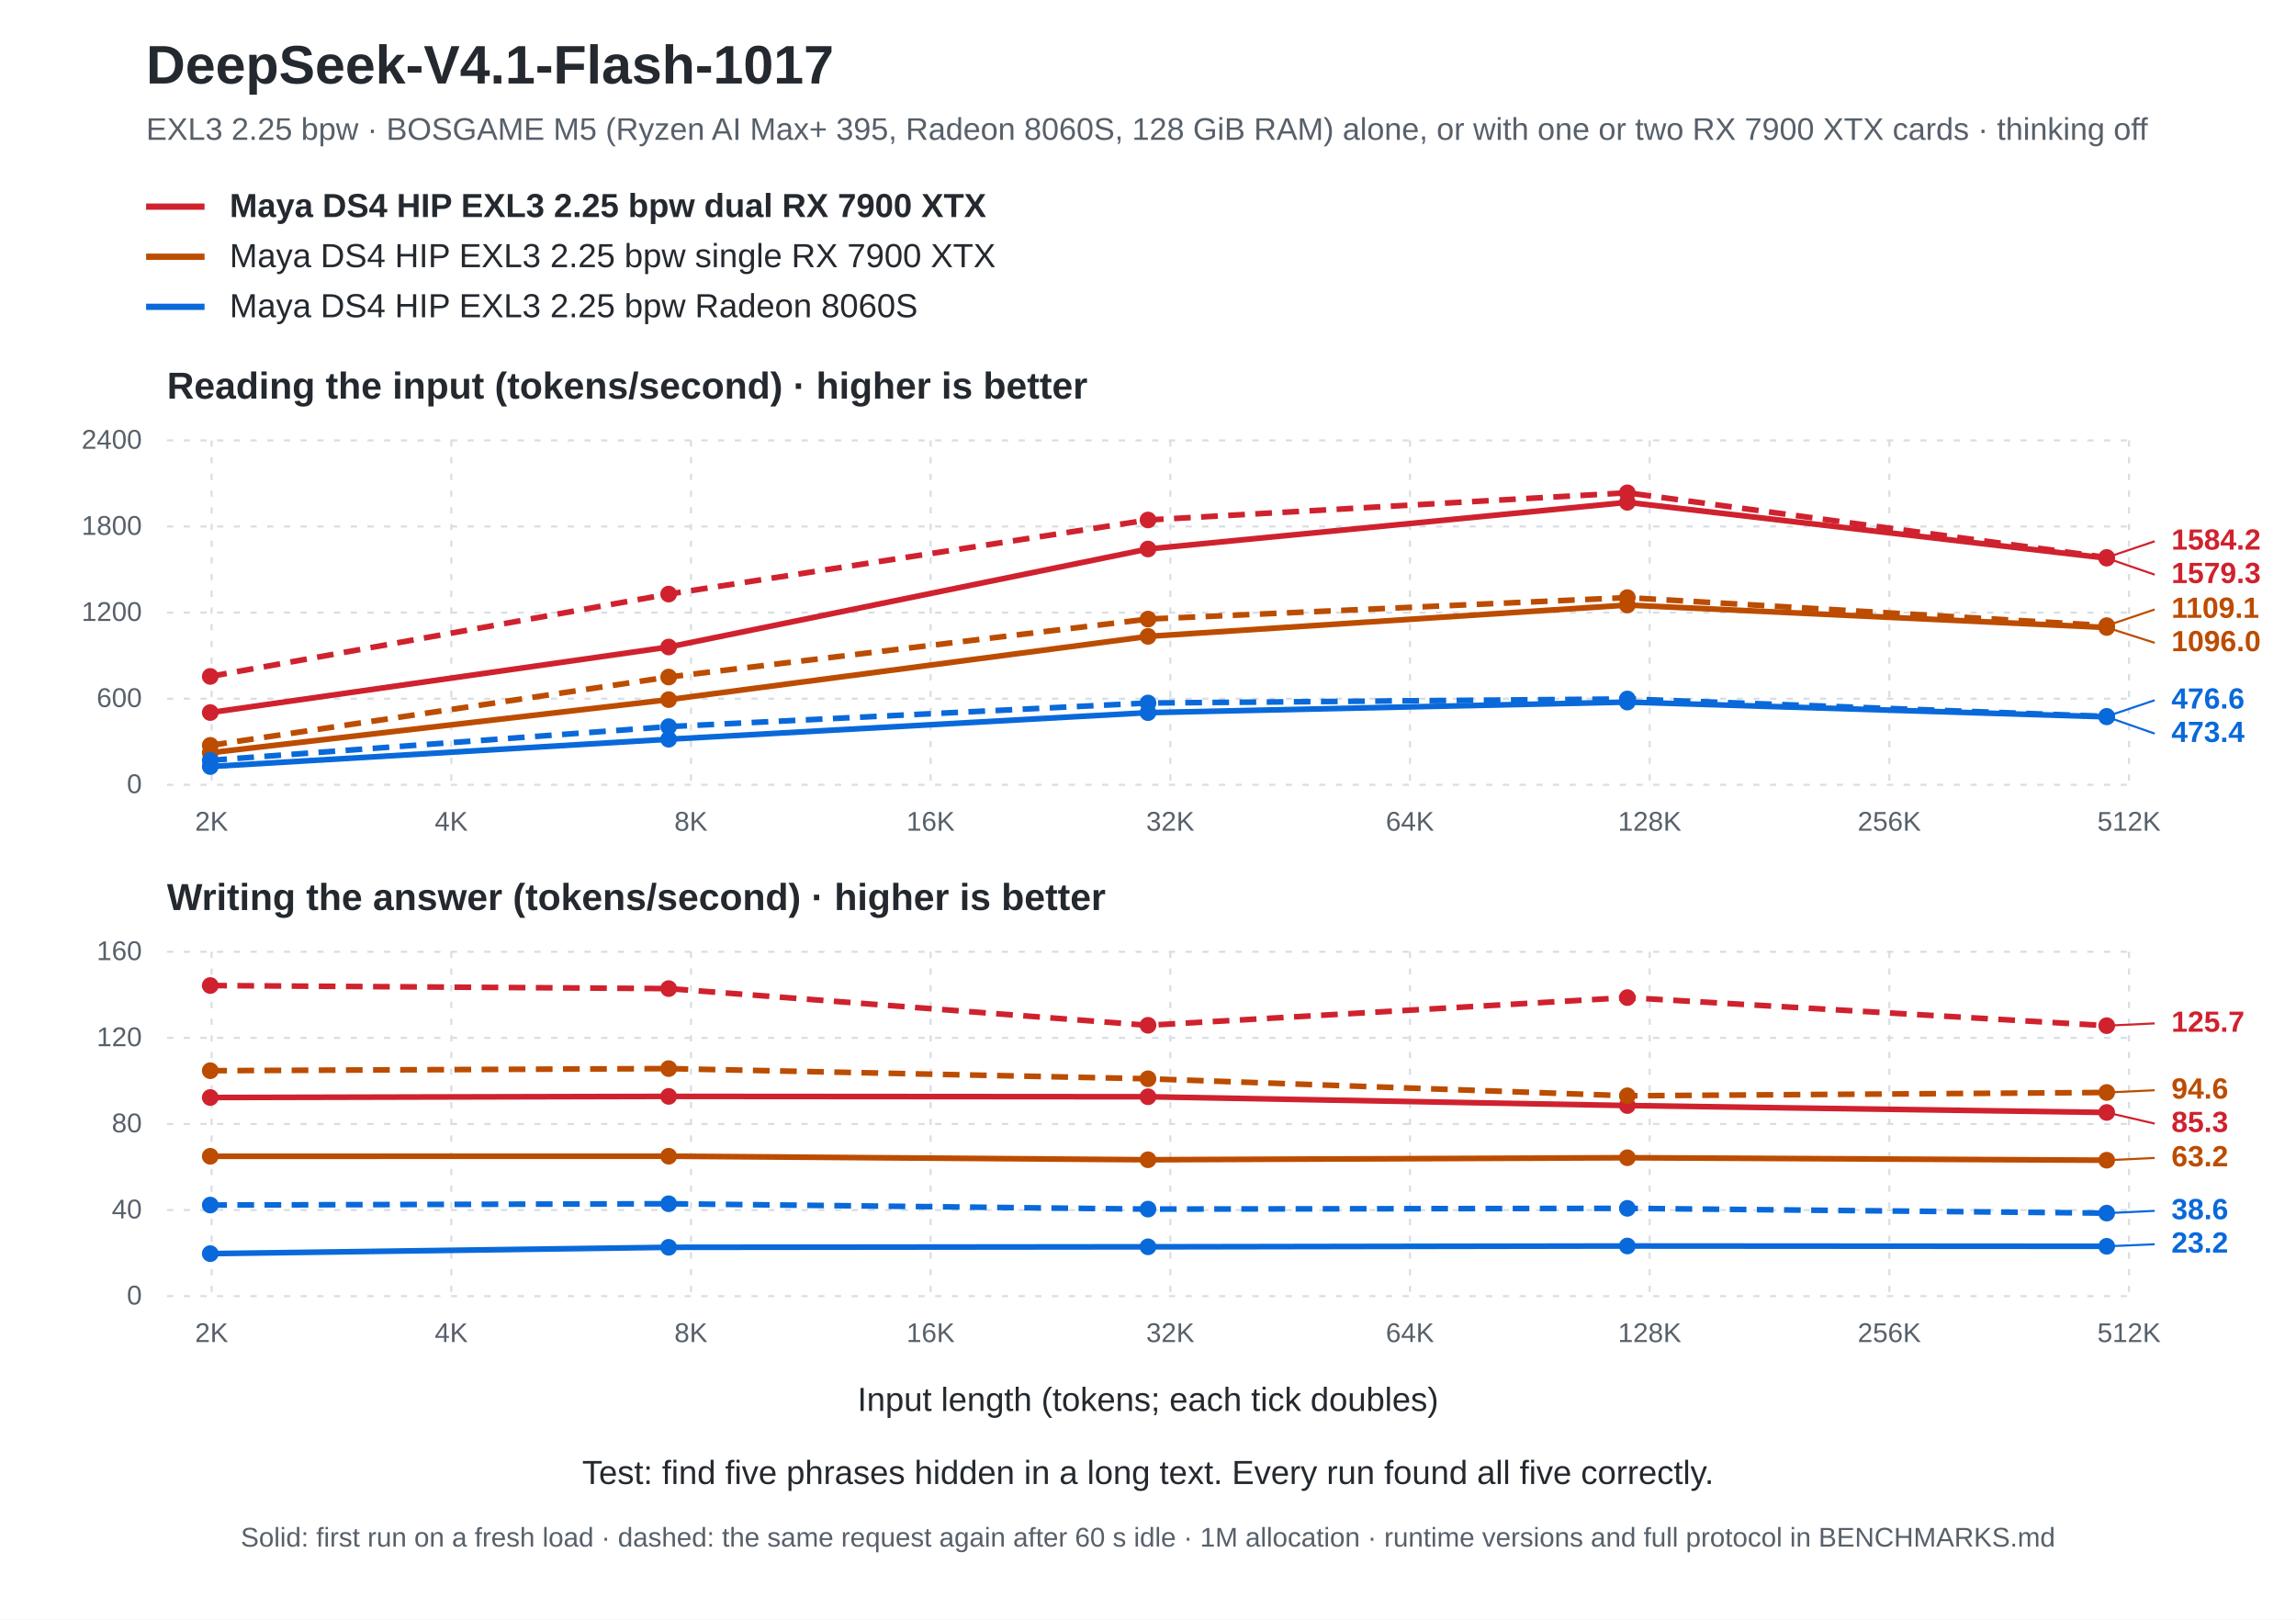
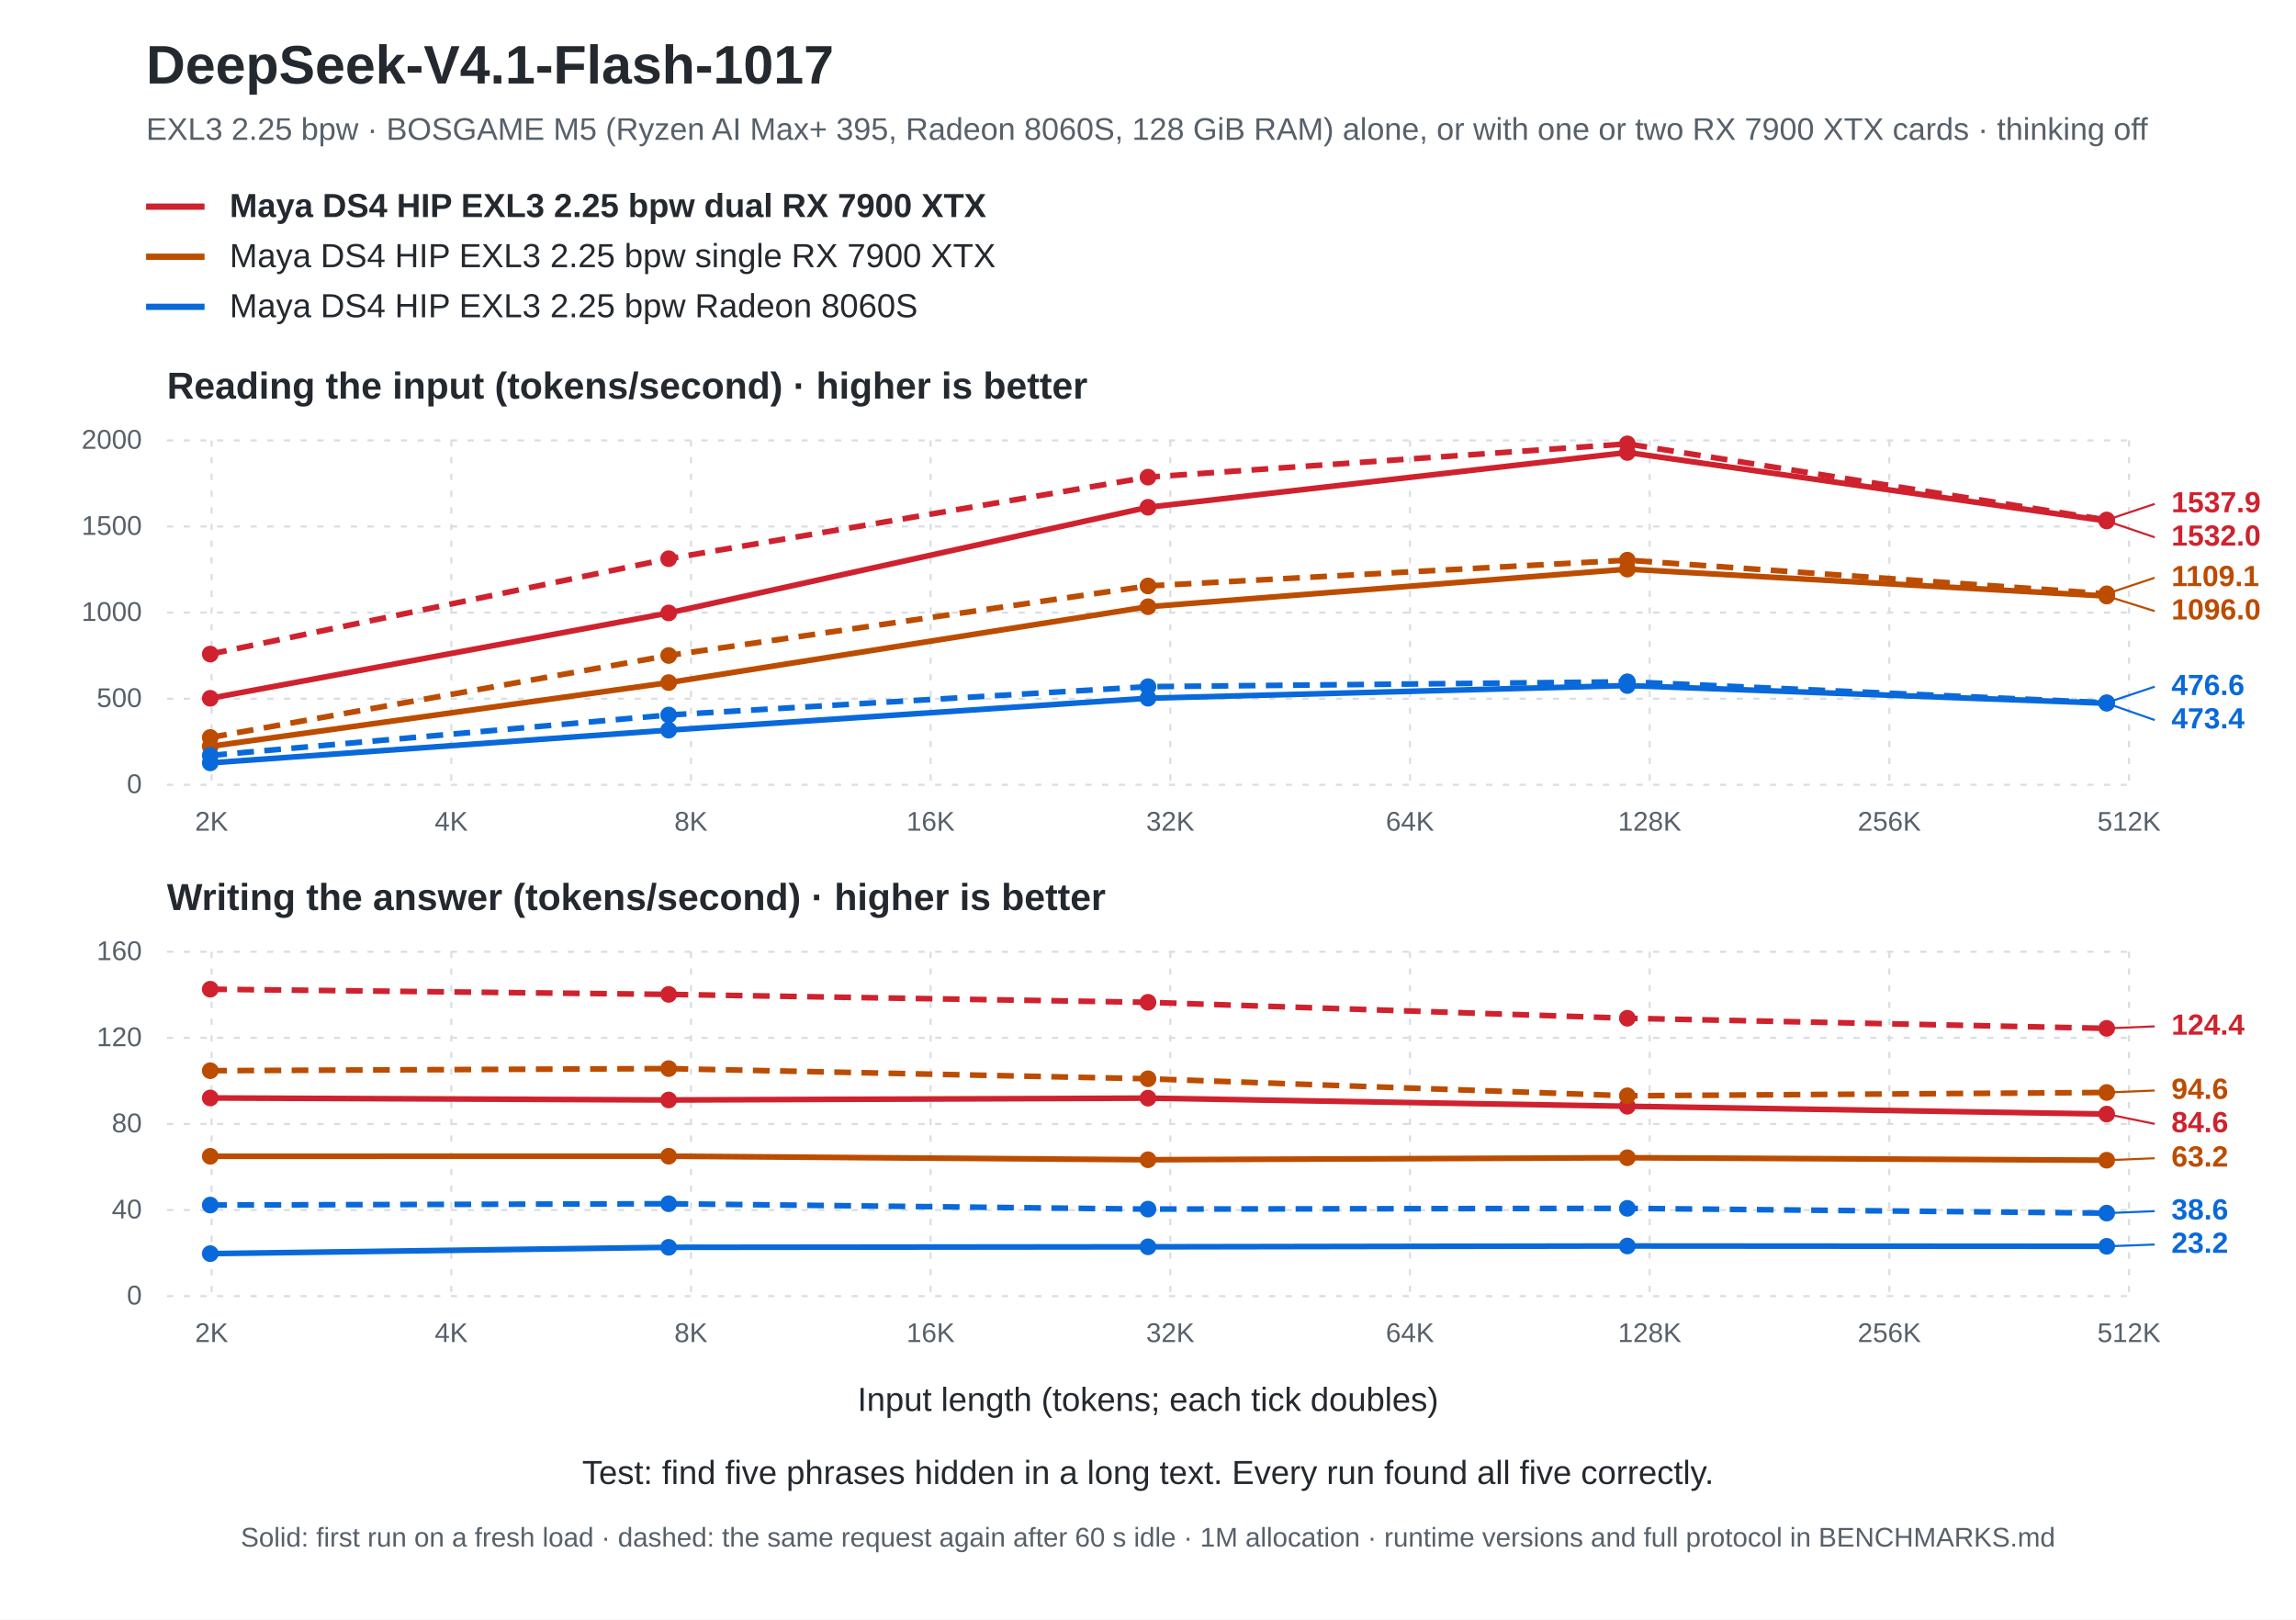
<svg xmlns="http://www.w3.org/2000/svg" viewBox="0 0 1100 776" role="img" aria-labelledby="title desc">
  <style>text{font-family:Arial,sans-serif;fill:#24292f}.title{font-size:26px;font-weight:700}.sub{font-size:15px;fill:#57606a}.label{font-size:16px}.tick{font-size:13px;fill:#57606a}.panel{font-size:18px;font-weight:700}.grid{stroke:#d8dee4;stroke-dasharray:3 5}.value{font-size:14px;font-weight:700}</style>
  <rect width="1100" height="776" fill="white" />
  <text x="70" y="40" class="title">DeepSeek-V4.1-Flash-1017</text>
  <text x="70" y="67" class="sub">EXL3 2.25 bpw · BOSGAME M5 (Ryzen AI Max+ 395, Radeon 8060S, 128 GiB RAM) alone, or with one or two RX 7900 XTX cards · thinking off</text>
  <line x1="70" y1="99" x2="98" y2="99" stroke="#cf222e" stroke-width="3" />
  <text x="110" y="104" class="label" style="font-weight:700">Maya DS4 HIP EXL3 2.25 bpw dual RX 7900 XTX</text>
  <line x1="70" y1="123" x2="98" y2="123" stroke="#bc4c00" stroke-width="3" />
  <text x="110" y="128" class="label" style="font-weight:400">Maya DS4 HIP EXL3 2.25 bpw single RX 7900 XTX</text>
  <line x1="70" y1="147" x2="98" y2="147" stroke="#0969da" stroke-width="3" />
  <text x="110" y="152" class="label" style="font-weight:400">Maya DS4 HIP EXL3 2.25 bpw Radeon 8060S</text>
  <text x="80" y="191" class="panel">Reading the input (tokens/second) · higher is better</text>
  <line class="grid" x1="80" y1="376.00" x2="1020" y2="376.00" />
  <text class="tick" x="68" y="380.00" text-anchor="end">0</text>
  <line class="grid" x1="80" y1="334.75" x2="1020" y2="334.75" />
-   <text class="tick" x="68" y="338.75" text-anchor="end">600</text>
+   <text class="tick" x="68" y="338.75" text-anchor="end">500</text>
  <line class="grid" x1="80" y1="293.50" x2="1020" y2="293.50" />
-   <text class="tick" x="68" y="297.50" text-anchor="end">1200</text>
+   <text class="tick" x="68" y="297.50" text-anchor="end">1000</text>
  <line class="grid" x1="80" y1="252.25" x2="1020" y2="252.25" />
-   <text class="tick" x="68" y="256.25" text-anchor="end">1800</text>
+   <text class="tick" x="68" y="256.25" text-anchor="end">1500</text>
  <line class="grid" x1="80" y1="211.00" x2="1020" y2="211.00" />
-   <text class="tick" x="68" y="215.00" text-anchor="end">2400</text>
+   <text class="tick" x="68" y="215.00" text-anchor="end">2000</text>
  <line class="grid" x1="101.38" y1="211" x2="101.38" y2="376" />
  <text class="tick" x="101.38" y="398" text-anchor="middle">2K</text>
  <line class="grid" x1="216.21" y1="211" x2="216.21" y2="376" />
  <text class="tick" x="216.21" y="398" text-anchor="middle">4K</text>
  <line class="grid" x1="331.04" y1="211" x2="331.04" y2="376" />
  <text class="tick" x="331.04" y="398" text-anchor="middle">8K</text>
  <line class="grid" x1="445.86" y1="211" x2="445.86" y2="376" />
  <text class="tick" x="445.86" y="398" text-anchor="middle">16K</text>
  <line class="grid" x1="560.69" y1="211" x2="560.69" y2="376" />
  <text class="tick" x="560.69" y="398" text-anchor="middle">32K</text>
  <line class="grid" x1="675.52" y1="211" x2="675.52" y2="376" />
  <text class="tick" x="675.52" y="398" text-anchor="middle">64K</text>
  <line class="grid" x1="790.35" y1="211" x2="790.35" y2="376" />
  <text class="tick" x="790.35" y="398" text-anchor="middle">128K</text>
  <line class="grid" x1="905.17" y1="211" x2="905.17" y2="376" />
  <text class="tick" x="905.17" y="398" text-anchor="middle">256K</text>
  <line class="grid" x1="1020.00" y1="211" x2="1020.00" y2="376" />
  <text class="tick" x="1020.00" y="398" text-anchor="middle">512K</text>
-   <path d="M100.73 341.39 L320.35 309.99 L550.00 263.03 L779.65 240.67 L1009.31 267.42" fill="none" stroke="#cf222e" stroke-width="2.7" />
-   <circle cx="100.73" cy="341.39" r="4" fill="#cf222e" />
-   <circle cx="320.35" cy="309.99" r="4" fill="#cf222e" />
-   <circle cx="550.00" cy="263.03" r="4" fill="#cf222e" />
-   <circle cx="779.65" cy="240.67" r="4" fill="#cf222e" />
-   <circle cx="1009.31" cy="267.42" r="4" fill="#cf222e" />
-   <path d="M100.73 360.65 L320.35 335.20 L550.00 304.90 L779.65 289.90 L1009.31 300.65" fill="none" stroke="#bc4c00" stroke-width="2.7" />
-   <circle cx="100.73" cy="360.65" r="4" fill="#bc4c00" />
-   <circle cx="320.35" cy="335.20" r="4" fill="#bc4c00" />
-   <circle cx="550.00" cy="304.90" r="4" fill="#bc4c00" />
-   <circle cx="779.65" cy="289.90" r="4" fill="#bc4c00" />
-   <circle cx="1009.31" cy="300.65" r="4" fill="#bc4c00" />
-   <path d="M100.73 367.26 L320.35 354.18 L550.00 341.44 L779.65 336.38 L1009.31 343.45" fill="none" stroke="#0969da" stroke-width="2.7" />
-   <circle cx="100.73" cy="367.26" r="4" fill="#0969da" />
-   <circle cx="320.35" cy="354.18" r="4" fill="#0969da" />
-   <circle cx="550.00" cy="341.44" r="4" fill="#0969da" />
-   <circle cx="779.65" cy="336.38" r="4" fill="#0969da" />
-   <circle cx="1009.31" cy="343.45" r="4" fill="#0969da" />
-   <path d="M100.73 324.08 L320.35 284.63 L550.00 249.13 L779.65 236.11 L1009.31 267.09" fill="none" stroke="#cf222e" stroke-width="2.7" stroke-dasharray="8 5" />
-   <circle cx="100.73" cy="324.08" r="4" fill="#cf222e" />
-   <circle cx="320.35" cy="284.63" r="4" fill="#cf222e" />
-   <circle cx="550.00" cy="249.13" r="4" fill="#cf222e" />
-   <circle cx="779.65" cy="236.11" r="4" fill="#cf222e" />
-   <circle cx="1009.31" cy="267.09" r="4" fill="#cf222e" />
-   <path d="M100.73 357.11 L320.35 324.38 L550.00 296.61 L779.65 286.32 L1009.31 299.75" fill="none" stroke="#bc4c00" stroke-width="2.7" stroke-dasharray="8 5" />
-   <circle cx="100.73" cy="357.11" r="4" fill="#bc4c00" />
-   <circle cx="320.35" cy="324.38" r="4" fill="#bc4c00" />
-   <circle cx="550.00" cy="296.61" r="4" fill="#bc4c00" />
-   <circle cx="779.65" cy="286.32" r="4" fill="#bc4c00" />
-   <circle cx="1009.31" cy="299.75" r="4" fill="#bc4c00" />
-   <path d="M100.73 364.29 L320.35 348.14 L550.00 336.82 L779.65 334.88 L1009.31 343.23" fill="none" stroke="#0969da" stroke-width="2.7" stroke-dasharray="8 5" />
-   <circle cx="100.73" cy="364.29" r="4" fill="#0969da" />
-   <circle cx="320.35" cy="348.14" r="4" fill="#0969da" />
-   <circle cx="550.00" cy="336.82" r="4" fill="#0969da" />
-   <circle cx="779.65" cy="334.88" r="4" fill="#0969da" />
-   <circle cx="1009.31" cy="343.23" r="4" fill="#0969da" />
-   <line x1="1009.31" y1="267.09" x2="1032.31" y2="259.33" stroke="#cf222e" stroke-width="1" />
-   <text class="value" x="1040.31" y="263.33" text-anchor="start" style="fill:#cf222e">1584.2</text>
-   <line x1="1009.31" y1="267.42" x2="1032.31" y2="275.33" stroke="#cf222e" stroke-width="1" />
-   <text class="value" x="1040.31" y="279.33" text-anchor="start" style="fill:#cf222e">1579.3</text>
-   <line x1="1009.31" y1="299.75" x2="1032.31" y2="291.99" stroke="#bc4c00" stroke-width="1" />
-   <text class="value" x="1040.31" y="295.99" text-anchor="start" style="fill:#bc4c00">1109.1</text>
-   <line x1="1009.31" y1="300.65" x2="1032.31" y2="307.99" stroke="#bc4c00" stroke-width="1" />
-   <text class="value" x="1040.31" y="311.99" text-anchor="start" style="fill:#bc4c00">1096.0</text>
-   <line x1="1009.31" y1="343.23" x2="1032.31" y2="335.48" stroke="#0969da" stroke-width="1" />
-   <text class="value" x="1040.31" y="339.48" text-anchor="start" style="fill:#0969da">476.6</text>
-   <line x1="1009.31" y1="343.45" x2="1032.31" y2="351.48" stroke="#0969da" stroke-width="1" />
-   <text class="value" x="1040.31" y="355.48" text-anchor="start" style="fill:#0969da">473.4</text>
+   <path d="M100.73 334.56 L320.35 293.67 L550.00 243.04 L779.65 216.79 L1009.31 249.61" fill="none" stroke="#cf222e" stroke-width="2.7" />
+   <circle cx="100.73" cy="334.56" r="4" fill="#cf222e" />
+   <circle cx="320.35" cy="293.67" r="4" fill="#cf222e" />
+   <circle cx="550.00" cy="243.04" r="4" fill="#cf222e" />
+   <circle cx="779.65" cy="216.79" r="4" fill="#cf222e" />
+   <circle cx="1009.31" cy="249.61" r="4" fill="#cf222e" />
+   <path d="M100.73 357.59 L320.35 327.04 L550.00 290.69 L779.65 272.68 L1009.31 285.58" fill="none" stroke="#bc4c00" stroke-width="2.7" />
+   <circle cx="100.73" cy="357.59" r="4" fill="#bc4c00" />
+   <circle cx="320.35" cy="327.04" r="4" fill="#bc4c00" />
+   <circle cx="550.00" cy="290.69" r="4" fill="#bc4c00" />
+   <circle cx="779.65" cy="272.68" r="4" fill="#bc4c00" />
+   <circle cx="1009.31" cy="285.58" r="4" fill="#bc4c00" />
+   <path d="M100.73 365.51 L320.35 349.82 L550.00 334.53 L779.65 328.46 L1009.31 336.94" fill="none" stroke="#0969da" stroke-width="2.7" />
+   <circle cx="100.73" cy="365.51" r="4" fill="#0969da" />
+   <circle cx="320.35" cy="349.82" r="4" fill="#0969da" />
+   <circle cx="550.00" cy="334.53" r="4" fill="#0969da" />
+   <circle cx="779.65" cy="328.46" r="4" fill="#0969da" />
+   <circle cx="1009.31" cy="336.94" r="4" fill="#0969da" />
+   <path d="M100.73 313.38 L320.35 267.69 L550.00 228.61 L779.65 212.66 L1009.31 249.12" fill="none" stroke="#cf222e" stroke-width="2.7" stroke-dasharray="8 5" />
+   <circle cx="100.73" cy="313.38" r="4" fill="#cf222e" />
+   <circle cx="320.35" cy="267.69" r="4" fill="#cf222e" />
+   <circle cx="550.00" cy="228.61" r="4" fill="#cf222e" />
+   <circle cx="779.65" cy="212.66" r="4" fill="#cf222e" />
+   <circle cx="1009.31" cy="249.12" r="4" fill="#cf222e" />
+   <path d="M100.73 353.33 L320.35 314.05 L550.00 280.73 L779.65 268.38 L1009.31 284.50" fill="none" stroke="#bc4c00" stroke-width="2.7" stroke-dasharray="8 5" />
+   <circle cx="100.73" cy="353.33" r="4" fill="#bc4c00" />
+   <circle cx="320.35" cy="314.05" r="4" fill="#bc4c00" />
+   <circle cx="550.00" cy="280.73" r="4" fill="#bc4c00" />
+   <circle cx="779.65" cy="268.38" r="4" fill="#bc4c00" />
+   <circle cx="1009.31" cy="284.50" r="4" fill="#bc4c00" />
+   <path d="M100.73 361.95 L320.35 342.56 L550.00 328.99 L779.65 326.66 L1009.31 336.68" fill="none" stroke="#0969da" stroke-width="2.7" stroke-dasharray="8 5" />
+   <circle cx="100.73" cy="361.95" r="4" fill="#0969da" />
+   <circle cx="320.35" cy="342.56" r="4" fill="#0969da" />
+   <circle cx="550.00" cy="328.99" r="4" fill="#0969da" />
+   <circle cx="779.65" cy="326.66" r="4" fill="#0969da" />
+   <circle cx="1009.31" cy="336.68" r="4" fill="#0969da" />
+   <line x1="1009.31" y1="249.12" x2="1032.31" y2="241.43" stroke="#cf222e" stroke-width="1" />
+   <text class="value" x="1040.31" y="245.43" text-anchor="start" style="fill:#cf222e">1537.9</text>
+   <line x1="1009.31" y1="249.61" x2="1032.31" y2="257.43" stroke="#cf222e" stroke-width="1" />
+   <text class="value" x="1040.31" y="261.43" text-anchor="start" style="fill:#cf222e">1532.0</text>
+   <line x1="1009.31" y1="284.50" x2="1032.31" y2="276.80" stroke="#bc4c00" stroke-width="1" />
+   <text class="value" x="1040.31" y="280.80" text-anchor="start" style="fill:#bc4c00">1109.1</text>
+   <line x1="1009.31" y1="285.58" x2="1032.31" y2="292.80" stroke="#bc4c00" stroke-width="1" />
+   <text class="value" x="1040.31" y="296.80" text-anchor="start" style="fill:#bc4c00">1096.0</text>
+   <line x1="1009.31" y1="336.68" x2="1032.31" y2="328.99" stroke="#0969da" stroke-width="1" />
+   <text class="value" x="1040.31" y="332.99" text-anchor="start" style="fill:#0969da">476.6</text>
+   <line x1="1009.31" y1="336.94" x2="1032.31" y2="344.99" stroke="#0969da" stroke-width="1" />
+   <text class="value" x="1040.31" y="348.99" text-anchor="start" style="fill:#0969da">473.4</text>
  <text x="80" y="436" class="panel">Writing the answer (tokens/second) · higher is better</text>
  <line class="grid" x1="80" y1="621.00" x2="1020" y2="621.00" />
  <text class="tick" x="68" y="625.00" text-anchor="end">0</text>
  <line class="grid" x1="80" y1="579.75" x2="1020" y2="579.75" />
  <text class="tick" x="68" y="583.75" text-anchor="end">40</text>
  <line class="grid" x1="80" y1="538.50" x2="1020" y2="538.50" />
  <text class="tick" x="68" y="542.50" text-anchor="end">80</text>
  <line class="grid" x1="80" y1="497.25" x2="1020" y2="497.25" />
  <text class="tick" x="68" y="501.25" text-anchor="end">120</text>
  <line class="grid" x1="80" y1="456.00" x2="1020" y2="456.00" />
  <text class="tick" x="68" y="460.00" text-anchor="end">160</text>
  <line class="grid" x1="101.38" y1="456" x2="101.38" y2="621" />
  <text class="tick" x="101.38" y="643" text-anchor="middle">2K</text>
  <line class="grid" x1="216.21" y1="456" x2="216.21" y2="621" />
  <text class="tick" x="216.21" y="643" text-anchor="middle">4K</text>
  <line class="grid" x1="331.04" y1="456" x2="331.04" y2="621" />
  <text class="tick" x="331.04" y="643" text-anchor="middle">8K</text>
  <line class="grid" x1="445.86" y1="456" x2="445.86" y2="621" />
  <text class="tick" x="445.86" y="643" text-anchor="middle">16K</text>
  <line class="grid" x1="560.69" y1="456" x2="560.69" y2="621" />
  <text class="tick" x="560.69" y="643" text-anchor="middle">32K</text>
  <line class="grid" x1="675.52" y1="456" x2="675.52" y2="621" />
  <text class="tick" x="675.52" y="643" text-anchor="middle">64K</text>
  <line class="grid" x1="790.35" y1="456" x2="790.35" y2="621" />
  <text class="tick" x="790.35" y="643" text-anchor="middle">128K</text>
  <line class="grid" x1="905.17" y1="456" x2="905.17" y2="621" />
  <text class="tick" x="905.17" y="643" text-anchor="middle">256K</text>
  <line class="grid" x1="1020.00" y1="456" x2="1020.00" y2="621" />
  <text class="tick" x="1020.00" y="643" text-anchor="middle">512K</text>
-   <path d="M100.73 525.83 L320.35 525.29 L550.00 525.46 L779.65 529.68 L1009.31 533.00" fill="none" stroke="#cf222e" stroke-width="2.7" />
-   <circle cx="100.73" cy="525.83" r="4" fill="#cf222e" />
-   <circle cx="320.35" cy="525.29" r="4" fill="#cf222e" />
-   <circle cx="550.00" cy="525.46" r="4" fill="#cf222e" />
-   <circle cx="779.65" cy="529.68" r="4" fill="#cf222e" />
-   <circle cx="1009.31" cy="533.00" r="4" fill="#cf222e" />
+   <path d="M100.73 526.04 L320.35 527.01 L550.00 526.13 L779.65 530.02 L1009.31 533.77" fill="none" stroke="#cf222e" stroke-width="2.7" />
+   <circle cx="100.73" cy="526.04" r="4" fill="#cf222e" />
+   <circle cx="320.35" cy="527.01" r="4" fill="#cf222e" />
+   <circle cx="550.00" cy="526.13" r="4" fill="#cf222e" />
+   <circle cx="779.65" cy="530.02" r="4" fill="#cf222e" />
+   <circle cx="1009.31" cy="533.77" r="4" fill="#cf222e" />
  <path d="M100.73 553.99 L320.35 553.95 L550.00 555.65 L779.65 554.68 L1009.31 555.87" fill="none" stroke="#bc4c00" stroke-width="2.7" />
  <circle cx="100.73" cy="553.99" r="4" fill="#bc4c00" />
  <circle cx="320.35" cy="553.95" r="4" fill="#bc4c00" />
  <circle cx="550.00" cy="555.65" r="4" fill="#bc4c00" />
  <circle cx="779.65" cy="554.68" r="4" fill="#bc4c00" />
  <circle cx="1009.31" cy="555.87" r="4" fill="#bc4c00" />
  <path d="M100.73 600.63 L320.35 597.60 L550.00 597.36 L779.65 596.97 L1009.31 597.12" fill="none" stroke="#0969da" stroke-width="2.7" />
  <circle cx="100.73" cy="600.63" r="4" fill="#0969da" />
  <circle cx="320.35" cy="597.60" r="4" fill="#0969da" />
  <circle cx="550.00" cy="597.36" r="4" fill="#0969da" />
  <circle cx="779.65" cy="596.97" r="4" fill="#0969da" />
  <circle cx="1009.31" cy="597.12" r="4" fill="#0969da" />
-   <path d="M100.73 472.18 L320.35 473.65 L550.00 491.23 L779.65 477.96 L1009.31 491.41" fill="none" stroke="#cf222e" stroke-width="2.7" stroke-dasharray="8 5" />
-   <circle cx="100.73" cy="472.18" r="4" fill="#cf222e" />
-   <circle cx="320.35" cy="473.65" r="4" fill="#cf222e" />
-   <circle cx="550.00" cy="491.23" r="4" fill="#cf222e" />
-   <circle cx="779.65" cy="477.96" r="4" fill="#cf222e" />
-   <circle cx="1009.31" cy="491.41" r="4" fill="#cf222e" />
+   <path d="M100.73 473.94 L320.35 476.42 L550.00 480.22 L779.65 487.85 L1009.31 492.70" fill="none" stroke="#cf222e" stroke-width="2.7" stroke-dasharray="8 5" />
+   <circle cx="100.73" cy="473.94" r="4" fill="#cf222e" />
+   <circle cx="320.35" cy="476.42" r="4" fill="#cf222e" />
+   <circle cx="550.00" cy="480.22" r="4" fill="#cf222e" />
+   <circle cx="779.65" cy="487.85" r="4" fill="#cf222e" />
+   <circle cx="1009.31" cy="492.70" r="4" fill="#cf222e" />
  <path d="M100.73 512.98 L320.35 511.98 L550.00 516.85 L779.65 525.00 L1009.31 523.42" fill="none" stroke="#bc4c00" stroke-width="2.7" stroke-dasharray="8 5" />
  <circle cx="100.73" cy="512.98" r="4" fill="#bc4c00" />
  <circle cx="320.35" cy="511.98" r="4" fill="#bc4c00" />
  <circle cx="550.00" cy="516.85" r="4" fill="#bc4c00" />
  <circle cx="779.65" cy="525.00" r="4" fill="#bc4c00" />
  <circle cx="1009.31" cy="523.42" r="4" fill="#bc4c00" />
  <path d="M100.73 577.36 L320.35 576.73 L550.00 579.30 L779.65 578.93 L1009.31 581.22" fill="none" stroke="#0969da" stroke-width="2.7" stroke-dasharray="8 5" />
  <circle cx="100.73" cy="577.36" r="4" fill="#0969da" />
  <circle cx="320.35" cy="576.73" r="4" fill="#0969da" />
  <circle cx="550.00" cy="579.30" r="4" fill="#0969da" />
  <circle cx="779.65" cy="578.93" r="4" fill="#0969da" />
  <circle cx="1009.31" cy="581.22" r="4" fill="#0969da" />
-   <line x1="1009.31" y1="491.41" x2="1032.31" y2="490.32" stroke="#cf222e" stroke-width="1" />
-   <text class="value" x="1040.31" y="494.32" text-anchor="start" style="fill:#cf222e">125.7</text>
-   <line x1="1009.31" y1="523.42" x2="1032.31" y2="522.34" stroke="#bc4c00" stroke-width="1" />
-   <text class="value" x="1040.31" y="526.34" text-anchor="start" style="fill:#bc4c00">94.6</text>
-   <line x1="1009.31" y1="533.00" x2="1032.31" y2="538.34" stroke="#cf222e" stroke-width="1" />
-   <text class="value" x="1040.31" y="542.34" text-anchor="start" style="fill:#cf222e">85.3</text>
-   <line x1="1009.31" y1="555.87" x2="1032.31" y2="554.79" stroke="#bc4c00" stroke-width="1" />
-   <text class="value" x="1040.31" y="558.79" text-anchor="start" style="fill:#bc4c00">63.2</text>
-   <line x1="1009.31" y1="581.22" x2="1032.31" y2="580.13" stroke="#0969da" stroke-width="1" />
-   <text class="value" x="1040.31" y="584.13" text-anchor="start" style="fill:#0969da">38.6</text>
-   <line x1="1009.31" y1="597.12" x2="1032.31" y2="596.13" stroke="#0969da" stroke-width="1" />
-   <text class="value" x="1040.31" y="600.13" text-anchor="start" style="fill:#0969da">23.2</text>
+   <line x1="1009.31" y1="492.70" x2="1032.31" y2="491.74" stroke="#cf222e" stroke-width="1" />
+   <text class="value" x="1040.31" y="495.74" text-anchor="start" style="fill:#cf222e">124.4</text>
+   <line x1="1009.31" y1="523.42" x2="1032.31" y2="522.47" stroke="#bc4c00" stroke-width="1" />
+   <text class="value" x="1040.31" y="526.47" text-anchor="start" style="fill:#bc4c00">94.6</text>
+   <line x1="1009.31" y1="533.77" x2="1032.31" y2="538.47" stroke="#cf222e" stroke-width="1" />
+   <text class="value" x="1040.31" y="542.47" text-anchor="start" style="fill:#cf222e">84.6</text>
+   <line x1="1009.31" y1="555.87" x2="1032.31" y2="554.91" stroke="#bc4c00" stroke-width="1" />
+   <text class="value" x="1040.31" y="558.91" text-anchor="start" style="fill:#bc4c00">63.2</text>
+   <line x1="1009.31" y1="581.22" x2="1032.31" y2="580.26" stroke="#0969da" stroke-width="1" />
+   <text class="value" x="1040.31" y="584.26" text-anchor="start" style="fill:#0969da">38.6</text>
+   <line x1="1009.31" y1="597.12" x2="1032.31" y2="596.26" stroke="#0969da" stroke-width="1" />
+   <text class="value" x="1040.31" y="600.26" text-anchor="start" style="fill:#0969da">23.2</text>
  <text x="550" y="676" text-anchor="middle" class="label">Input length (tokens; each tick doubles)</text>
  <text x="550" y="711" text-anchor="middle" class="label">Test: find five phrases hidden in a long text. Every run found all five correctly.</text>
  <text x="550" y="741" text-anchor="middle" class="tick">Solid: first run on a fresh load · dashed: the same request again after 60 s idle · 1M allocation · runtime versions and full protocol in BENCHMARKS.md</text>
</svg>
